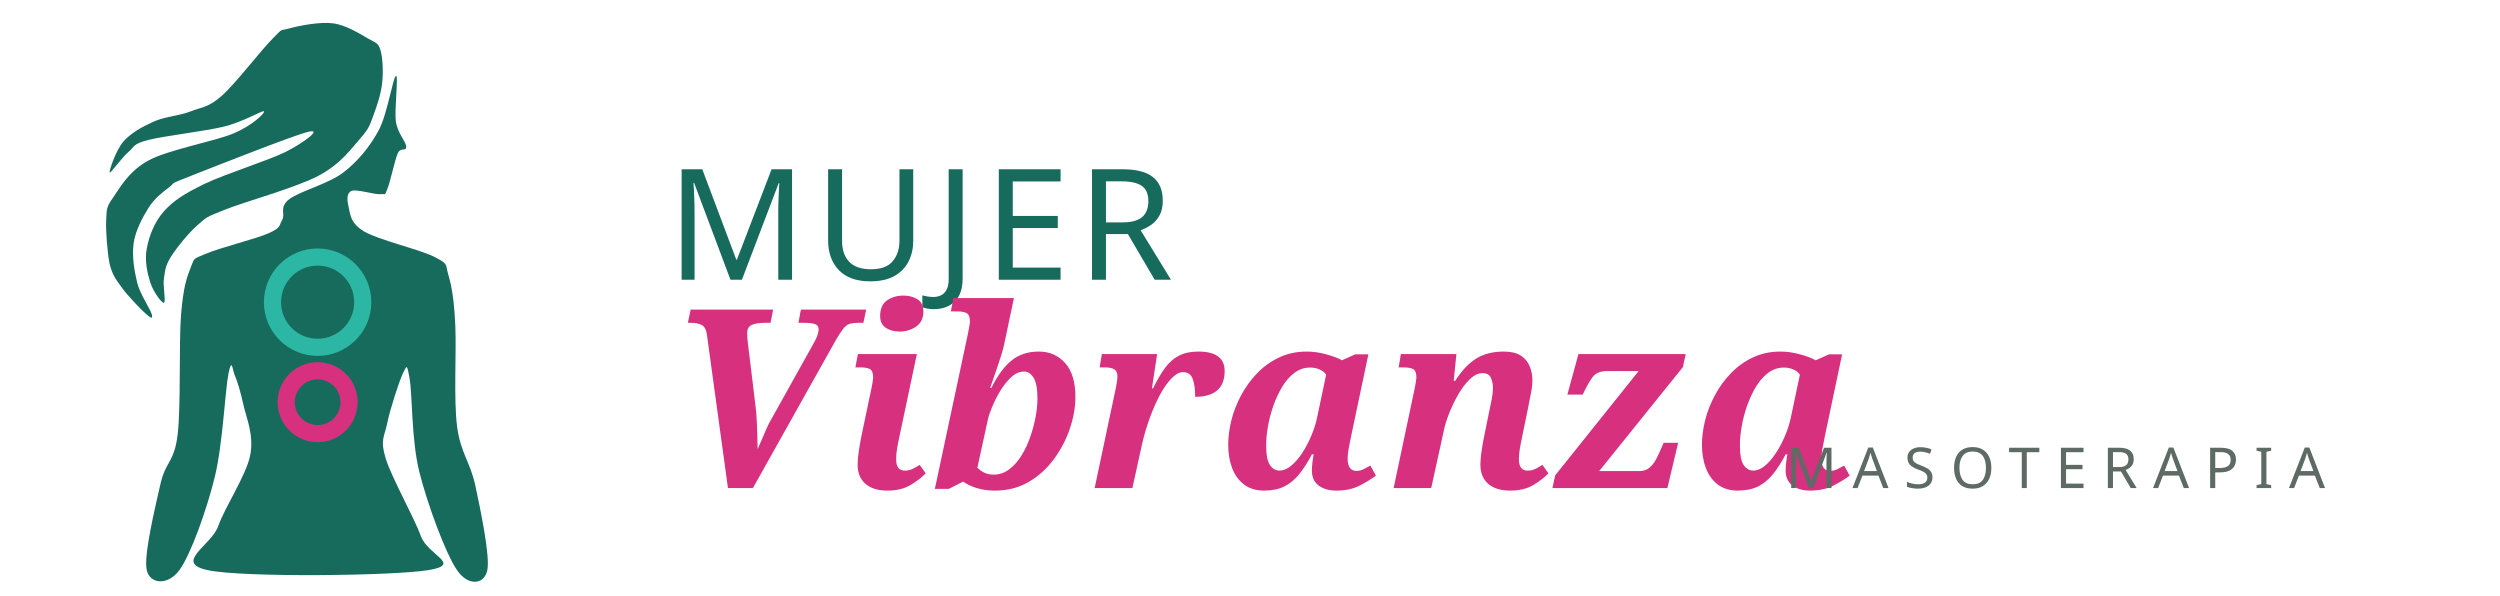
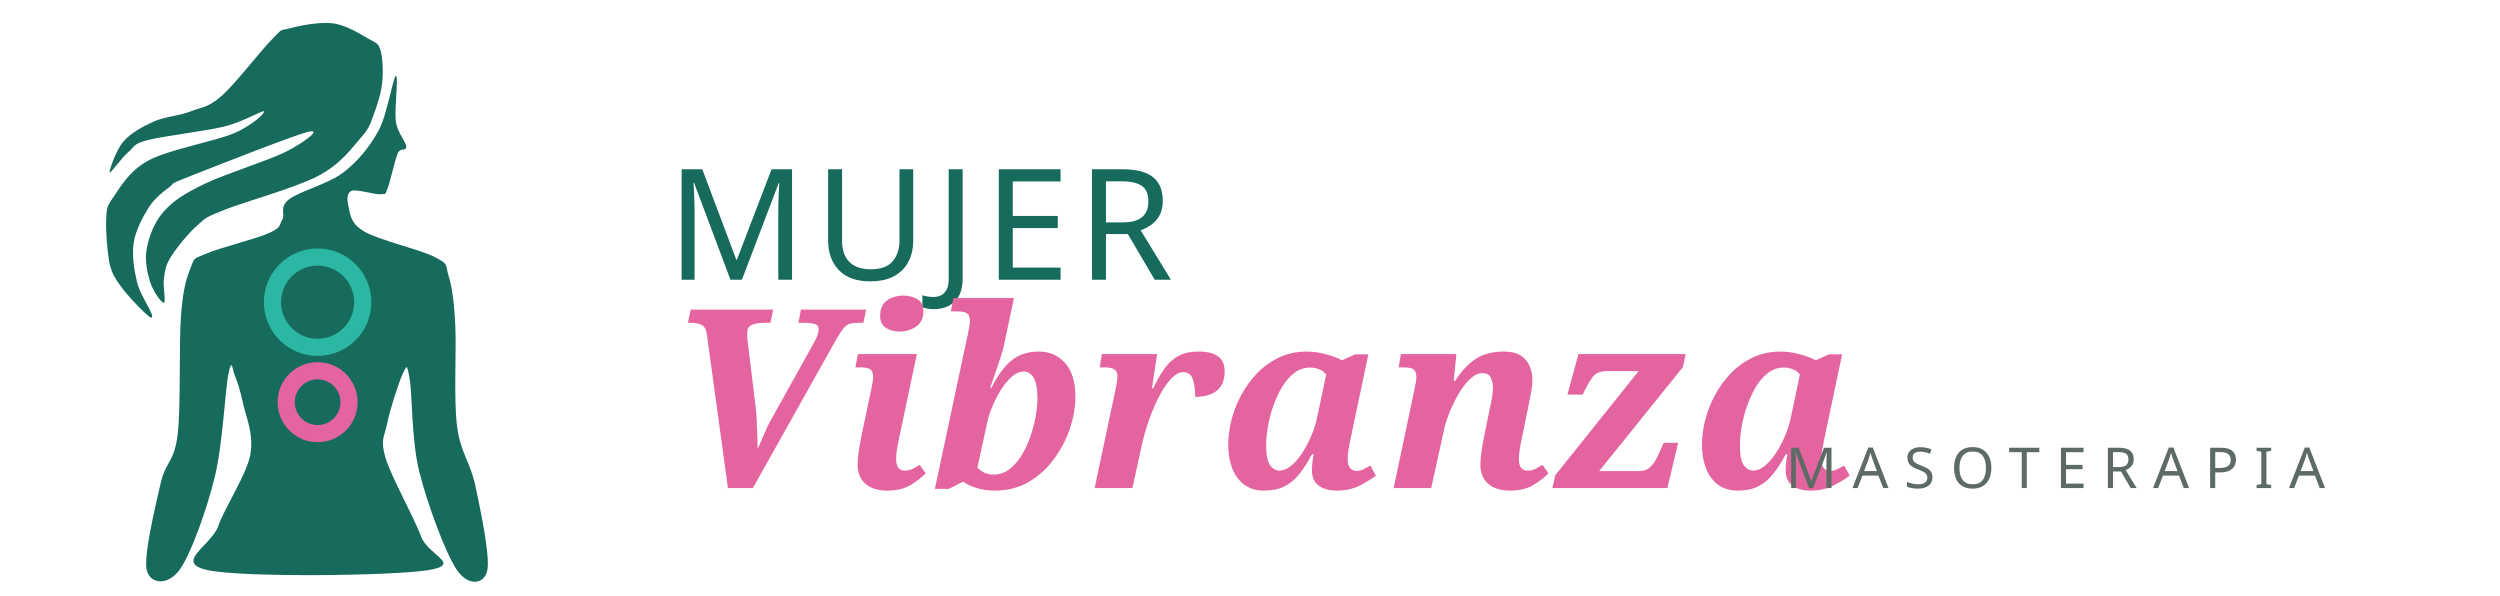
<svg xmlns="http://www.w3.org/2000/svg" viewBox="0 0 420 100" role="img" aria-label="Mujer Vibranza">
  <g transform="translate(2 2) scale(0.96)">
    <g fill="#176B5D">
      <path d="M 67.2 11.2 C 66.7 11.4 65.7 17.9 64.2 20.7 C 62.7 23.5 60.6 26.1 58.0 28.1 C 55.4 30.1 50.3 31.4 48.5 32.8 C 46.7 34.2 47.9 35.4 47.3 36.4 C 46.7 37.4 47.2 37.7 45.0 38.7 C 42.8 39.7 36.3 41.3 34.0 42.3 C 31.7 43.3 32.0 42.9 31.3 44.7 C 30.6 46.5 30.0 48.1 29.6 53.0 C 29.2 57.9 29.6 69.1 29.0 74.0 C 28.4 78.9 26.9 78.6 26.0 82.6 C 25.1 86.6 23.0 95.2 23.6 97.7 C 24.2 100.2 27.3 100.4 29.3 97.7 C 31.3 95.0 34.1 87.1 35.5 81.4 C 36.9 75.7 37.3 66.3 37.9 63.3 C 38.5 60.3 38.6 62.7 39.0 63.6 C 39.4 64.5 40.0 66.4 40.5 68.7 C 41.0 71.0 42.4 74.0 41.7 77.6 C 41.0 81.1 37.3 86.6 36.1 90.0 C 34.9 93.4 28.2 96.4 34.3 97.7 C 40.4 99.0 66.6 98.7 72.8 97.7 C 79.0 96.7 72.8 95.1 71.6 91.8 C 70.4 88.5 66.4 81.4 65.4 78.1 C 64.4 74.8 65.2 74.4 65.7 71.9 C 66.2 69.4 67.8 64.6 68.4 63.3 C 69.1 62.0 69.1 61.3 69.6 64.2 C 70.1 67.1 69.9 74.9 71.3 80.5 C 72.7 86.1 75.9 94.8 77.9 97.7 C 79.9 100.6 82.7 100.2 83.2 97.7 C 83.7 95.2 82.0 87.1 81.1 82.9 C 80.2 78.7 78.5 77.2 77.9 72.5 C 77.3 67.8 77.8 59.4 77.6 55.0 C 77.4 50.6 77.0 48.1 76.4 46.1 C 75.8 44.1 76.5 44.2 74.0 42.9 C 71.5 41.6 64.1 39.9 61.6 38.4 C 59.1 36.9 59.2 35.2 58.9 34.0 C 58.6 32.8 58.6 31.6 59.5 31.3 C 60.4 31.0 63.5 32.0 64.5 31.9 C 65.5 31.8 65.2 32.2 65.7 31.0 C 66.2 29.8 67.0 26.0 67.5 24.8 C 68.0 23.6 69.0 24.5 69.0 23.6 C 69.0 22.7 67.5 21.3 67.2 19.2 C 66.9 17.1 67.7 11.0 67.2 11.2 Z" />
      <path fill-rule="evenodd" d="M 62.4 4.7 C 61.0 3.9 58.5 2.3 56.2 2.0 C 53.9 1.7 50.3 2.4 48.5 2.9 C 46.7 3.4 47.6 2.7 45.6 4.7 C 43.6 6.7 39.1 12.6 36.7 14.7 C 34.3 16.8 33.3 16.6 31.3 17.4 C 29.3 18.2 26.8 18.3 24.8 19.2 C 22.8 20.1 20.8 21.2 19.5 22.7 C 18.2 24.2 17.0 27.8 17.1 28.1 C 17.2 28.4 19.3 25.4 20.4 24.5 C 21.5 23.6 21.1 23.1 23.9 22.4 C 26.7 21.7 33.6 20.9 37.0 20.1 C 40.4 19.3 43.8 17.2 44.1 17.4 C 44.4 17.6 42.1 19.9 38.7 21.3 C 35.3 22.7 27.4 24.1 23.9 26.0 C 20.4 27.9 18.9 30.8 17.7 32.5 C 16.5 34.2 16.6 34.5 16.5 36.4 C 16.4 38.3 16.7 42.1 17.1 44.1 C 17.6 46.1 18.2 46.8 19.2 48.2 C 20.2 49.6 22.4 51.9 23.3 52.7 C 24.2 53.5 24.7 53.9 24.5 53.0 C 24.3 52.1 22.4 49.4 21.9 47.3 C 21.4 45.2 21.0 42.7 21.3 40.5 C 21.6 38.3 22.9 35.9 23.9 34.3 C 24.9 32.7 26.3 31.6 27.5 30.7 C 28.7 29.8 27.2 30.3 31.3 28.7 C 35.4 27.1 49.0 21.7 51.8 21.0 C 54.6 20.3 50.9 23.0 47.9 24.5 C 44.9 26.0 37.2 28.4 33.7 30.1 C 30.2 31.8 28.3 33.0 26.6 34.9 C 24.9 36.8 24.0 39.3 23.6 41.4 C 23.2 43.5 23.7 45.7 24.2 47.3 C 24.7 48.9 26.2 51.0 26.6 50.9 C 27.0 50.8 26.4 48.0 26.6 46.7 C 26.8 45.4 26.8 44.5 27.8 42.9 C 28.8 41.3 30.9 38.7 32.5 37.3 C 34.1 35.9 33.8 36.0 37.3 34.6 C 40.8 33.2 49.6 30.8 53.6 28.7 C 57.6 26.6 59.4 23.9 61.0 22.1 C 62.6 20.3 62.7 19.6 63.3 18.0 C 63.9 16.4 64.6 14.3 64.8 12.4 C 65.0 10.5 64.9 8.0 64.5 6.7 C 64.1 5.4 63.8 5.5 62.4 4.7 Z" />
    </g>
    <g fill="none" stroke-width="3">
      <circle cx="53.5" cy="50.8" r="7.9" stroke="#2BB7A3" />
-       <circle cx="53.5" cy="68.3" r="5.5" stroke="#D6307F" />
+       <circle cx="53.5" cy="68.3" r="5.5" stroke="#E4649F" />
    </g>
  </g>
  <text x="112" y="47" font-family="Outfit, 'Segoe UI', sans-serif" font-size="26" font-weight="500" letter-spacing="1.2" fill="#176B5D">MUJER</text>
-   <text x="112" y="82" font-family="Cormorant, 'Cormorant Garamond', Georgia, serif" font-size="42" font-style="italic" font-weight="600" fill="#D6307F">Vibranza</text>
+   <text x="112" y="82" font-family="Cormorant, 'Cormorant Garamond', Georgia, serif" font-size="42" font-style="italic" font-weight="600" fill="#E4649F">Vibranza</text>
  <text x="300" y="82" font-family="Outfit, 'Segoe UI', sans-serif" font-size="9.5" font-weight="500" letter-spacing="2.6" fill="#5D6B64">MASOTERAPIA</text>
</svg>
